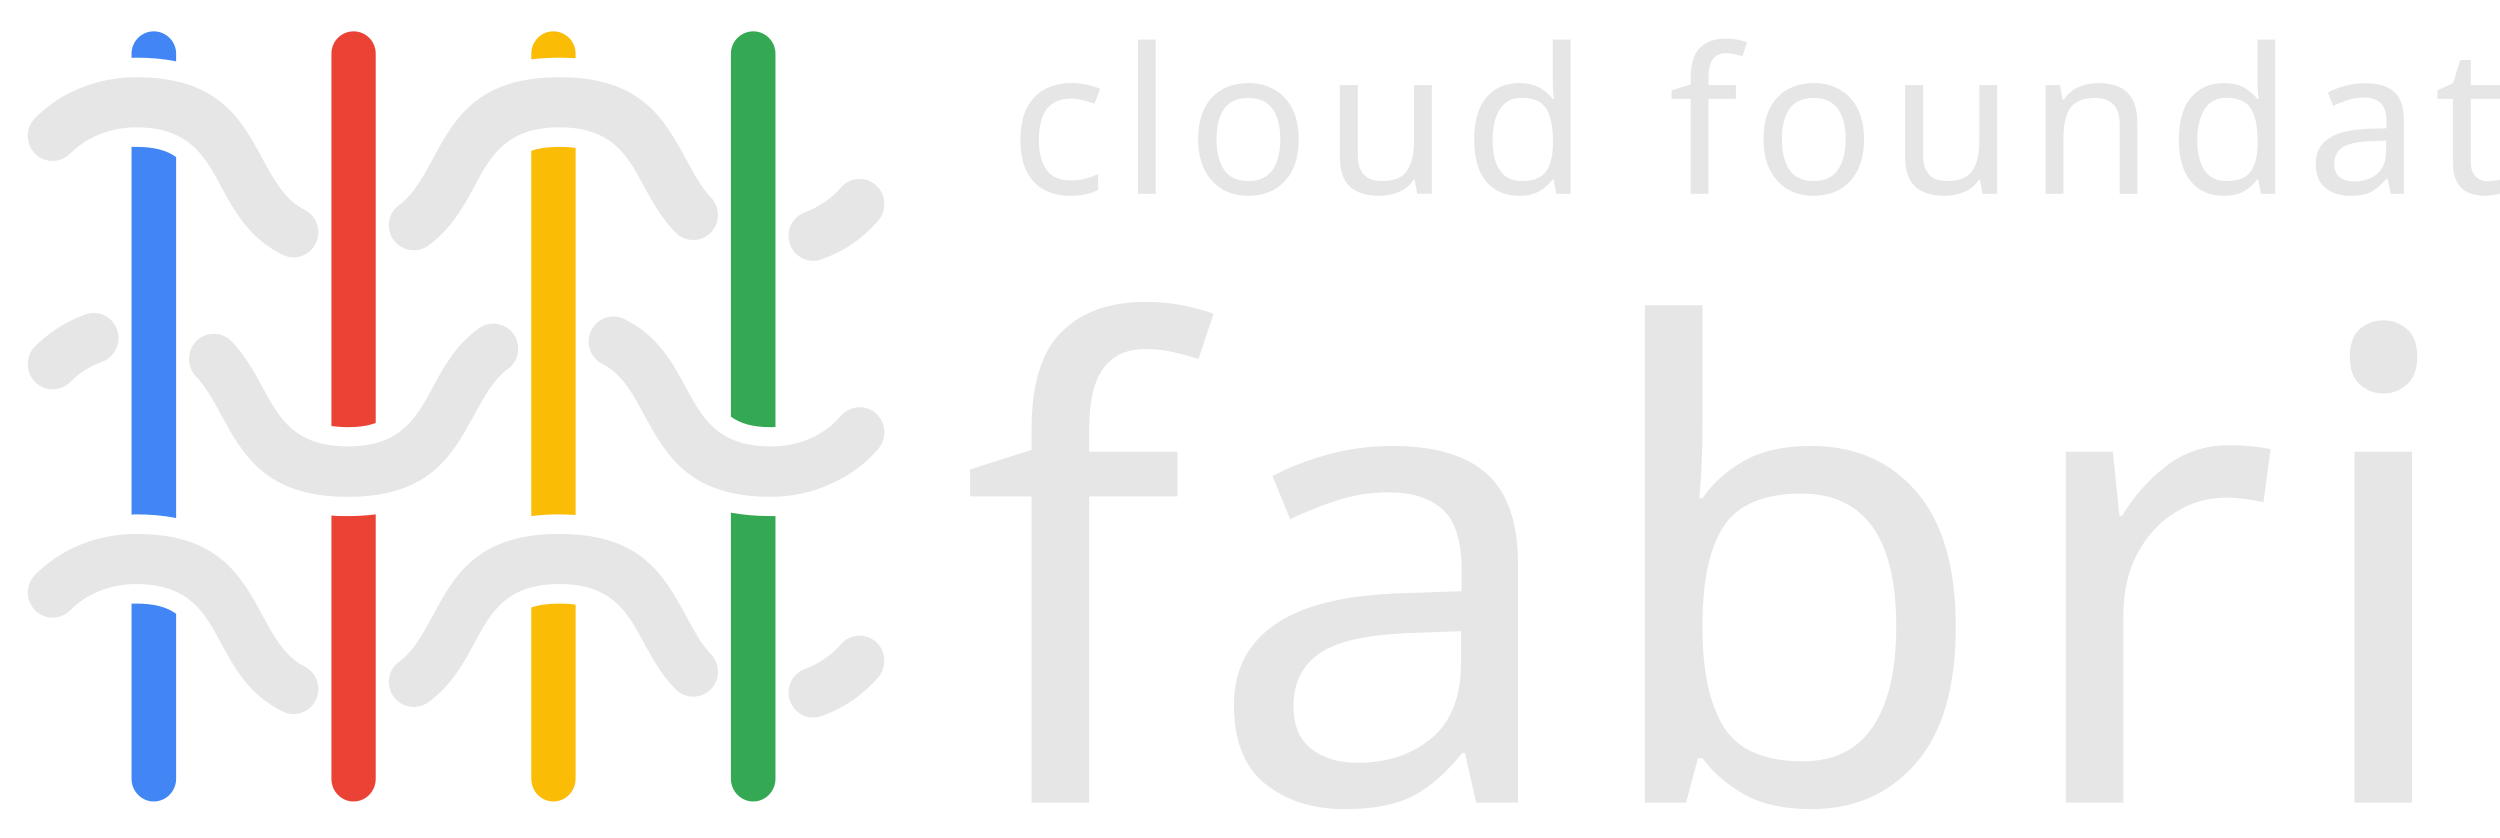
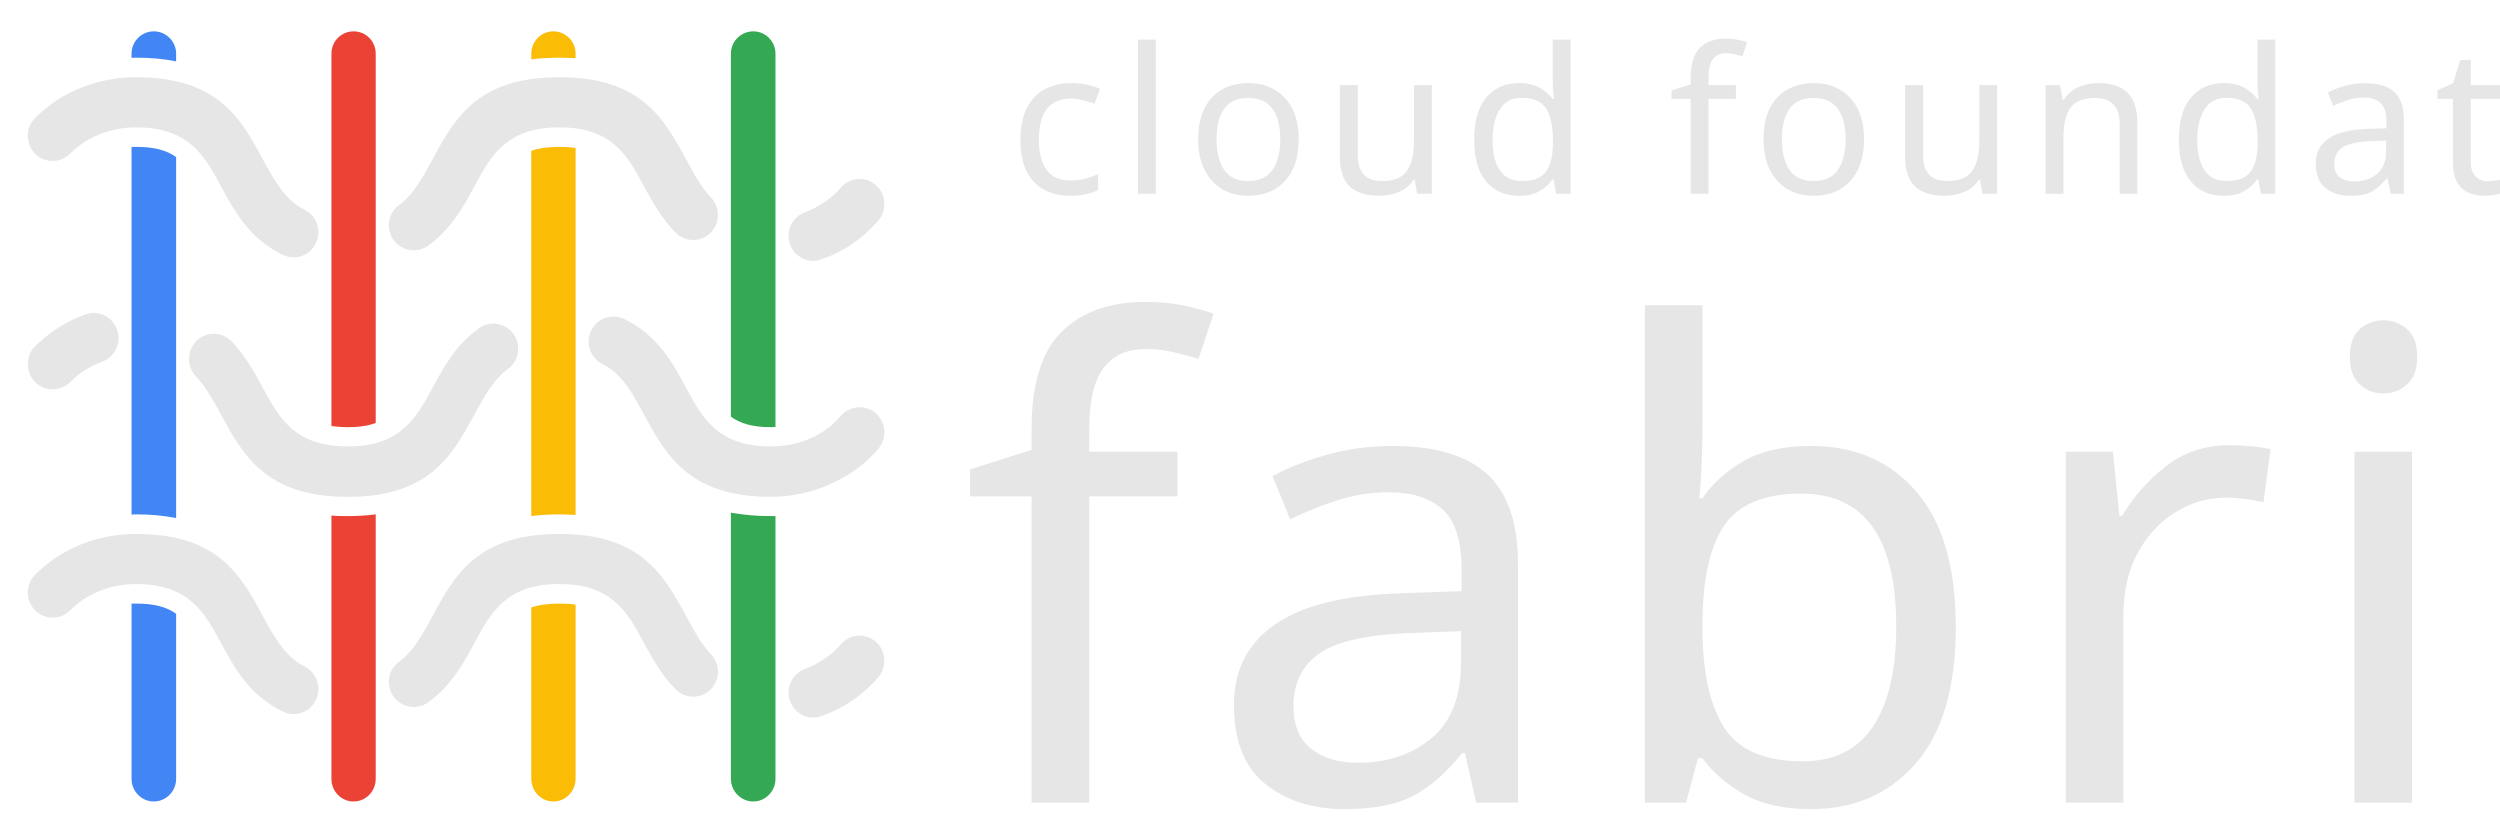
- <svg xmlns="http://www.w3.org/2000/svg" width="269.543mm" height="90.243mm" viewBox="0 0 269.543 90.243" version="1.1" id="svg5">
+ <svg xmlns="http://www.w3.org/2000/svg" id="svg5" width="1018.743" height="341.075" version="1.1" viewBox="0 0 269.543 90.243">
  <defs id="defs2">
-     <rect x="518.326" y="359.081" width="621.367" height="204.52" id="rect4797" />
-     <rect x="530.816" y="227.939" width="505.836" height="110.847" id="rect3842" />
-     <rect x="507.398" y="334.102" width="766.561" height="380.939" id="rect1006" />
-     <clipPath clipPathUnits="userSpaceOnUse" id="clipPath73">
-       <path d="M 0,0 H 4500 V 4046.2 H 0 Z" id="path71" />
+     <rect id="rect4797" width="621.367" height="204.52" x="518.326" y="359.081" />
+     <rect id="rect3842" width="505.836" height="110.847" x="530.816" y="227.939" />
+     <rect id="rect1006" width="766.561" height="380.939" x="507.398" y="334.102" />
+     <clipPath id="clipPath73" clipPathUnits="userSpaceOnUse">
+       <path id="path71" d="M 0,0 H 4500 V 4046.2 H 0 Z" />
    </clipPath>
  </defs>
  <g id="layer1" transform="translate(-33.28868,-62.61422)">
    <g id="g69" clip-path="url(#clipPath73)" transform="matrix(0.02052161,0,0,-0.02052161,36.28868,149.0283)">
      <path d="M 544.949,1039.82 V 119.012 C 544.949,53.551 597.98,0 661.305,0 726.109,0 779.133,53.551 779.133,119.012 v 867.25 c -50.074,35.698 -114.879,53.558 -210.613,53.558 -7.368,0 -16.2,0 -23.571,0" style="fill:#4285f4;fill-opacity:1;fill-rule:evenodd;stroke:none" id="path75" />
      <path d="M 544.949,3439.27 V 1506.91 c 7.371,1.49 16.203,1.49 23.571,1.49 75.113,0 144.335,-5.95 210.613,-19.33 v 1896.65 c -50.074,35.7 -114.879,53.55 -210.613,53.55 -7.368,0 -16.2,0 -23.571,0" style="fill:#4285f4;fill-opacity:1;fill-rule:evenodd;stroke:none" id="path77" />
      <path d="M 3693.85,1517.33 V 119.012 C 3693.85,53.551 3746.87,0 3811.67,0 c 63.34,0 116.36,53.551 116.36,119.012 V 1499.48 c -8.84,0 -16.2,0 -25.04,0 -73.64,0 -142.86,5.94 -209.14,17.85" style="fill:#34a853;fill-opacity:1;fill-rule:evenodd;stroke:none" id="path79" />
      <path d="m 3928.03,1968.06 v 1960.62 c 0,65.46 -53.02,117.52 -116.36,117.52 -64.8,0 -117.82,-52.06 -117.82,-117.52 V 2021.62 c 50.08,-35.72 113.41,-55.05 209.14,-55.05 8.84,0 16.2,0 25.04,1.49" style="fill:#34a853;fill-opacity:1;fill-rule:evenodd;stroke:none" id="path81" />
      <path d="M 1595.07,1502.45 V 119.012 C 1595.07,53.551 1646.63,0 1711.43,0 c 64.8,0 116.35,53.551 116.35,119.012 V 1508.4 c -47.13,-5.95 -95.73,-8.92 -147.28,-8.92 -29.46,0 -57.44,0 -85.43,2.97" style="fill:#ea4335;fill-opacity:1;fill-rule:evenodd;stroke:none" id="path83" />
      <path d="m 1827.78,1988.88 v 1939.8 c 0,65.46 -51.55,117.52 -116.35,117.52 -64.8,0 -116.36,-52.06 -116.36,-117.52 V 1972.52 c 25.04,-2.97 53.03,-5.95 85.43,-5.95 60.38,0 108.99,7.44 147.28,22.31" style="fill:#ea4335;fill-opacity:1;fill-rule:evenodd;stroke:none" id="path85" />
      <path d="M 2645.2,1018.99 V 119.012 C 2645.2,53.551 2696.75,0 2761.55,0 c 63.33,0 116.35,53.551 116.35,119.012 v 914.848 c -25.03,4.46 -54.49,5.96 -85.42,5.96 -60.39,0 -108.99,-7.44 -147.28,-20.83" style="fill:#fbbc05;fill-opacity:1;fill-rule:evenodd;stroke:none" id="path87" />
      <path d="M 2645.2,3418.44 V 1499.48 c 47.13,5.94 95.73,8.92 147.28,8.92 29.45,0 57.44,-1.49 85.42,-2.98 v 1927.9 c -25.03,4.46 -54.49,5.95 -85.42,5.95 -60.39,0 -108.99,-7.44 -147.28,-20.83" style="fill:#fbbc05;fill-opacity:1;fill-rule:evenodd;stroke:none" id="path89" />
      <path d="m 2877.9,3904.88 v 23.8 c 0,65.46 -53.02,117.52 -116.35,117.52 -64.8,0 -116.35,-52.06 -116.35,-117.52 v -29.75 c 47.13,5.95 95.73,8.93 147.28,8.93 29.45,0 57.44,-1.49 85.42,-2.98" style="fill:#fbbc05;fill-opacity:1;fill-rule:evenodd;stroke:none" id="path91" />
      <path d="m 223.879,2204.58 c 22.09,22.32 47.129,43.14 75.109,60.99 27.985,17.85 58.91,32.73 91.321,44.63 67.75,25.29 103.093,101.15 78.054,169.58 -23.562,68.43 -98.675,104.13 -166.429,78.85 -50.075,-17.85 -98.676,-41.65 -142.864,-69.92 -44.183,-28.27 -85.422,-62.48 -122.238,-98.18 -50.078,-52.07 -48.609,-135.37 1.465,-187.43 51.551,-50.59 134.031,-50.59 185.582,1.48" style="fill:#e6e6e6;fill-opacity:1;fill-rule:evenodd;stroke:none" id="path93" />
      <path d="m 223.879,3405.05 c 41.238,41.65 92.785,75.87 151.695,99.67 58.914,23.8 123.723,37.19 192.946,37.19 278.367,0 360.835,-151.73 441.85,-301.97 76.58,-139.84 151.7,-281.16 328.43,-367.44 63.33,-32.72 142.87,-5.94 173.8,59.51 32.4,65.45 5.89,144.29 -58.91,177.02 -101.63,50.58 -157.6,153.22 -215.04,257.35 -117.82,220.16 -237.13,438.83 -670.13,438.83 -100.157,0 -198.832,-19.33 -288.676,-55.04 -92.789,-37.19 -175.27,-92.22 -243.012,-160.65 -50.078,-52.07 -48.609,-135.38 1.465,-185.95 51.551,-52.06 134.031,-50.58 185.582,1.48" style="fill:#e6e6e6;fill-opacity:1;fill-rule:evenodd;stroke:none" id="path95" />
      <path d="m 2369.78,2485.74 c -122.25,-87.77 -185.57,-203.8 -247.44,-319.84 -82.47,-150.24 -163.48,-300.49 -441.84,-300.49 -278.37,0 -359.37,150.25 -441.85,300.49 -47.13,87.78 -94.26,174.06 -167.9,251.4 -50.08,52.07 -132.551,53.56 -184.102,2.99 -51.55,-52.07 -53.027,-135.37 -2.949,-187.44 50.078,-52.06 88.375,-121.99 126.671,-191.9 119.29,-220.16 238.59,-440.32 670.13,-440.32 433.01,0 550.83,220.16 670.13,440.32 48.6,87.77 97.21,177.02 170.85,230.58 58.92,41.65 72.17,124.95 30.93,184.45 -42.71,58.02 -123.71,72.89 -182.63,29.76" style="fill:#e6e6e6;fill-opacity:1;fill-rule:evenodd;stroke:none" id="path97" />
      <path d="m 4269.73,2024.58 c -39.78,-49.09 -94.27,-87.76 -156.13,-116.02 -63.34,-28.26 -134.03,-43.15 -210.61,-43.15 -276.89,0 -359.37,150.25 -440.37,300.49 -76.59,141.32 -151.7,281.15 -328.44,368.93 -64.8,31.23 -142.87,4.46 -173.8,-59.51 -32.4,-65.45 -5.89,-144.29 58.92,-177.02 101.62,-50.58 157.58,-154.7 213.55,-257.35 119.31,-220.16 238.61,-440.32 670.14,-440.32 111.93,0 217.98,23.8 313.71,66.94 98.68,43.14 185.58,107.1 253.33,187.43 45.65,55.04 38.29,138.35 -16.2,185.95 -55.97,46.11 -136.98,38.67 -184.1,-16.37" style="fill:#e6e6e6;fill-opacity:1;fill-rule:evenodd;stroke:none" id="path99" />
      <path d="m 3462.62,966.93 c -119.31,220.15 -238.61,438.83 -670.14,438.83 -433.01,0 -552.31,-218.68 -670.14,-438.83 -48.59,-89.258 -97.2,-178.52 -170.84,-232.071 -58.92,-41.648 -72.17,-123.468 -30.93,-182.968 42.71,-59.5 123.71,-72.891 182.63,-31.243 122.24,89.262 185.57,203.801 247.43,319.832 81.01,150.25 163.49,301.98 441.85,301.98 278.36,0 359.37,-151.73 440.37,-301.98 47.13,-86.281 94.27,-174.05 169.38,-249.91 50.07,-52.07 132.56,-53.55 184.1,-2.98 51.55,50.582 53.03,133.89 2.95,185.949 -50.08,52.063 -88.37,121.981 -126.66,193.391" style="fill:#e6e6e6;fill-opacity:1;fill-rule:evenodd;stroke:none" id="path101" />
      <path d="m 2103.2,2920.1 c 122.24,89.26 185.57,203.8 247.43,319.84 81.01,150.24 163.49,301.97 441.85,301.97 278.36,0 359.37,-151.73 440.37,-301.97 47.13,-86.28 94.27,-174.06 169.38,-249.92 50.07,-52.07 132.56,-53.55 184.1,-2.97 51.55,50.57 53.03,133.88 2.95,185.94 -50.08,52.07 -88.37,121.99 -126.66,193.39 -119.31,220.16 -238.61,438.83 -670.14,438.83 -433.01,0 -552.31,-218.67 -670.14,-438.83 -48.59,-89.25 -97.2,-178.52 -170.84,-232.07 -58.92,-41.65 -72.17,-123.47 -30.93,-182.97 42.71,-59.5 123.71,-72.89 182.63,-31.24" style="fill:#e6e6e6;fill-opacity:1;fill-rule:evenodd;stroke:none" id="path103" />
      <path d="m 1453.69,709.57 c -101.63,50.578 -157.6,153.231 -215.04,257.36 -117.82,220.15 -237.13,438.83 -670.13,438.83 -100.157,0 -198.832,-19.34 -288.676,-55.04 -92.789,-37.19 -175.27,-92.24 -243.012,-160.66 -50.078,-52.07 -48.609,-135.37 1.465,-185.95 51.551,-52.059 134.031,-50.579 185.582,1.49 41.238,41.65 92.785,75.87 151.695,99.67 58.914,23.8 123.723,37.19 192.946,37.19 278.367,0 360.835,-151.73 441.85,-301.98 76.58,-139.832 151.7,-281.152 328.43,-367.429 63.33,-32.731 142.87,-5.949 173.8,59.5 32.4,65.449 5.89,144.289 -58.91,177.019" style="fill:#e6e6e6;fill-opacity:1;fill-rule:evenodd;stroke:none" id="path105" />
      <path d="m 4269.73,824.121 c -22.1,-26.781 -50.08,-52.07 -82.49,-72.902 -30.93,-22.309 -67.75,-41.649 -104.56,-55.028 -67.76,-25.3 -103.11,-99.671 -78.07,-168.101 23.56,-68.43 98.68,-104.129 166.43,-78.84 58.91,20.82 114.88,49.082 163.49,83.301 50.07,34.211 95.72,75.867 135.5,121.988 45.65,56.52 38.29,139.832 -16.2,185.941 -55.97,46.122 -136.98,40.161 -184.1,-16.359" style="fill:#e6e6e6;fill-opacity:1;fill-rule:evenodd;stroke:none" id="path107" />
      <path d="m 4171.04,2848.71 c 58.91,20.82 114.88,49.09 163.49,83.3 50.07,34.21 95.72,75.87 135.5,121.98 45.65,56.52 38.29,139.83 -16.2,185.95 -55.97,46.11 -136.98,40.16 -184.1,-16.37 -22.1,-26.78 -50.08,-52.06 -82.49,-72.89 -30.93,-22.32 -67.75,-41.65 -104.56,-55.04 -67.76,-25.29 -103.11,-99.67 -78.07,-168.1 23.56,-68.42 98.68,-104.13 166.43,-78.83" style="fill:#e6e6e6;fill-opacity:1;fill-rule:evenodd;stroke:none" id="path109" />
      <path d="m 779.133,3888.52 v 40.16 c 0,65.46 -53.024,117.52 -117.828,117.52 -63.325,0 -116.356,-52.06 -116.356,-117.52 v -22.31 c 7.371,1.49 16.203,1.49 23.571,1.49 75.113,0 144.335,-5.96 210.613,-19.34" style="fill:#4285f4;fill-opacity:1;fill-rule:evenodd;stroke:none" id="path111" />
    </g>
-     <text xml:space="preserve" style="font-style:normal;font-weight:normal;font-size:21.872px;line-height:1.25;font-family:sans-serif;letter-spacing:1.508px;fill:#e6e6e6;fill-opacity:1;stroke:none;stroke-width:0.265" x="142.111" y="83.506" id="text4002">
-       <tspan id="tspan4000" style="font-style:normal;font-variant:normal;font-weight:300;font-stretch:condensed;font-size:21.872px;font-family:'Encode Sans Condensed';-inkscape-font-specification:'Encode Sans Condensed,  Light Condensed';stroke-width:0.265;fill:#e6e6e6" x="142.111" y="83.506">cloud foundation</tspan>
+     <text xml:space="preserve" style="font-style:normal;font-weight:400;font-size:21.872px;line-height:1.25;font-family:sans-serif;letter-spacing:1.508px;fill:#e6e6e6;fill-opacity:1;stroke:none;stroke-width:.265" id="text4002" x="142.111" y="83.506">
+       <tspan id="tspan4000" style="font-style:normal;font-variant:normal;font-weight:300;font-stretch:condensed;font-size:21.872px;font-family:'Encode Sans Condensed';-inkscape-font-specification:'Encode Sans Condensed, Light Condensed';stroke-width:.265;fill:#e6e6e6" x="142.111" y="83.506">cloud foundation</tspan>
    </text>
-     <text xml:space="preserve" style="font-style:normal;font-weight:normal;font-size:70.556px;line-height:1.25;font-family:sans-serif;letter-spacing:1.984px;fill:#e6e6e6;fill-opacity:1;stroke:none;stroke-width:0.265" x="136.819" y="149.151" id="text14979">
-       <tspan id="tspan14977" style="font-style:normal;font-variant:normal;font-weight:500;font-stretch:condensed;font-size:70.556px;font-family:'Encode Sans Condensed';-inkscape-font-specification:'Encode Sans Condensed,  Medium Condensed';stroke-width:0.265;fill:#e6e6e6" x="136.819" y="149.151">fabric</tspan>
+     <text xml:space="preserve" style="font-style:normal;font-weight:400;font-size:70.556px;line-height:1.25;font-family:sans-serif;letter-spacing:1.984px;fill:#e6e6e6;fill-opacity:1;stroke:none;stroke-width:.265" id="text14979" x="136.819" y="149.151">
+       <tspan id="tspan14977" style="font-style:normal;font-variant:normal;font-weight:500;font-stretch:condensed;font-size:70.556px;font-family:'Encode Sans Condensed';-inkscape-font-specification:'Encode Sans Condensed, Medium Condensed';stroke-width:.265;fill:#e6e6e6" x="136.819" y="149.151">fabric</tspan>
    </text>
  </g>
</svg>
